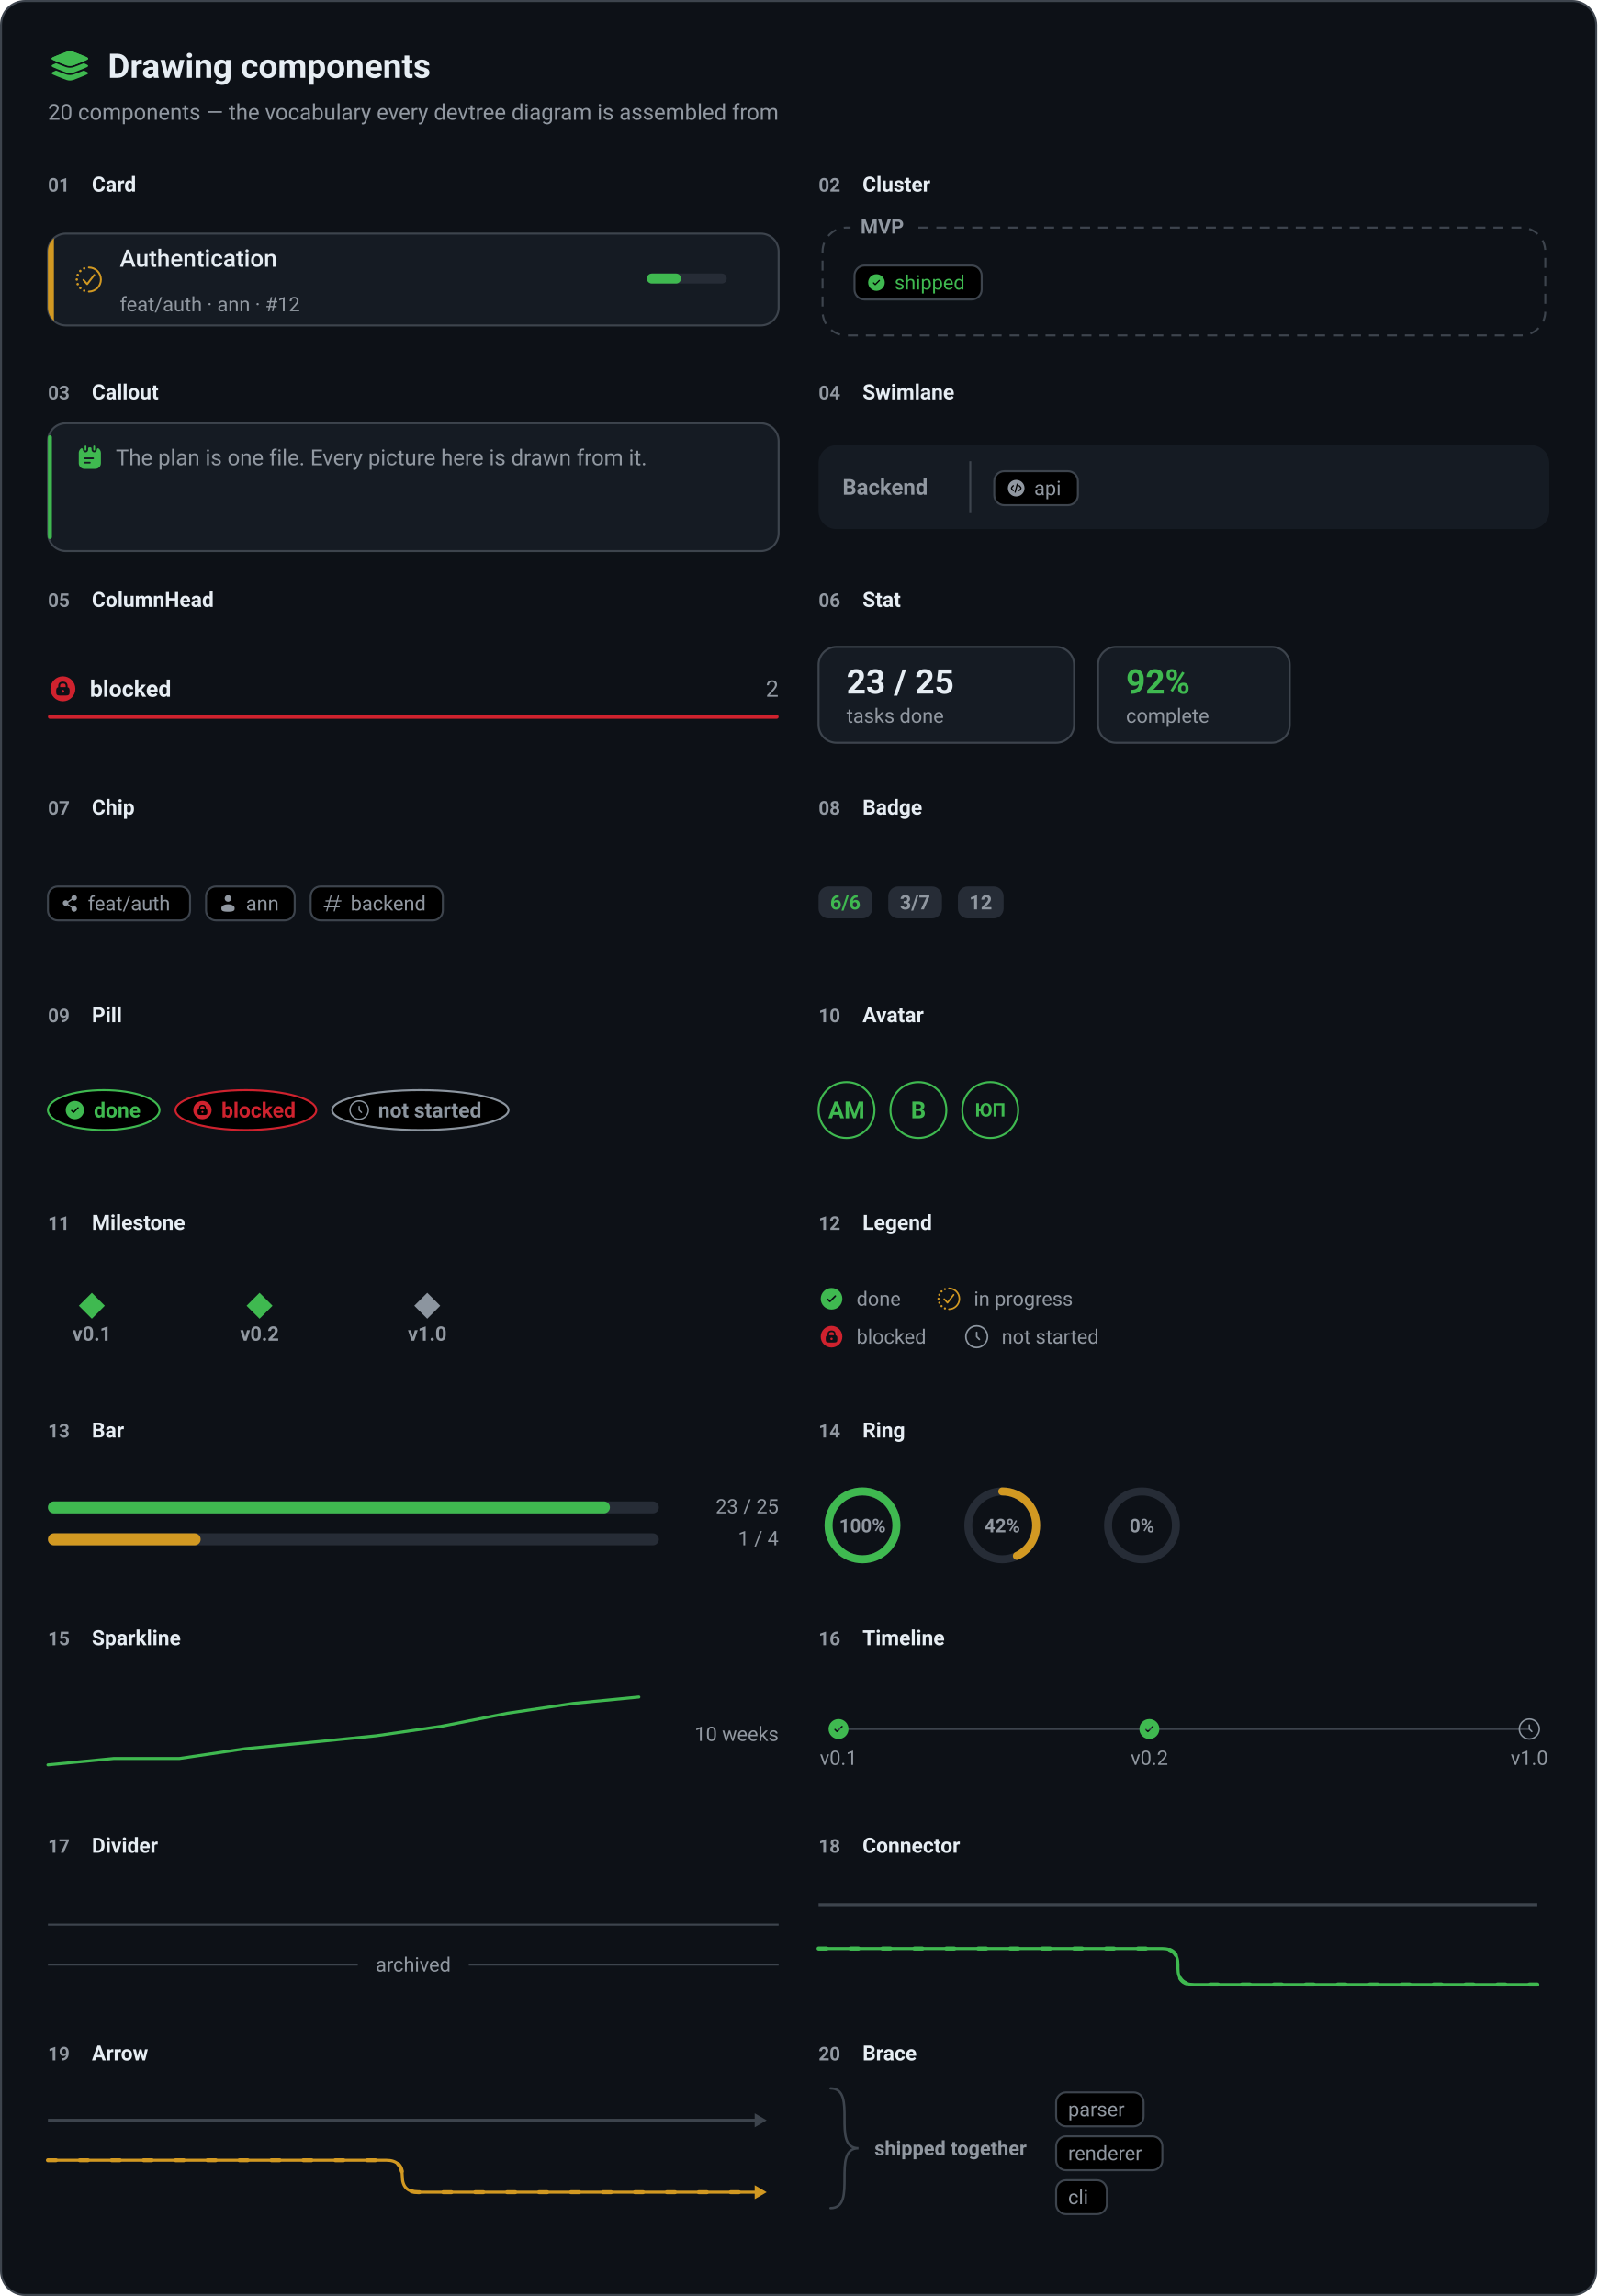
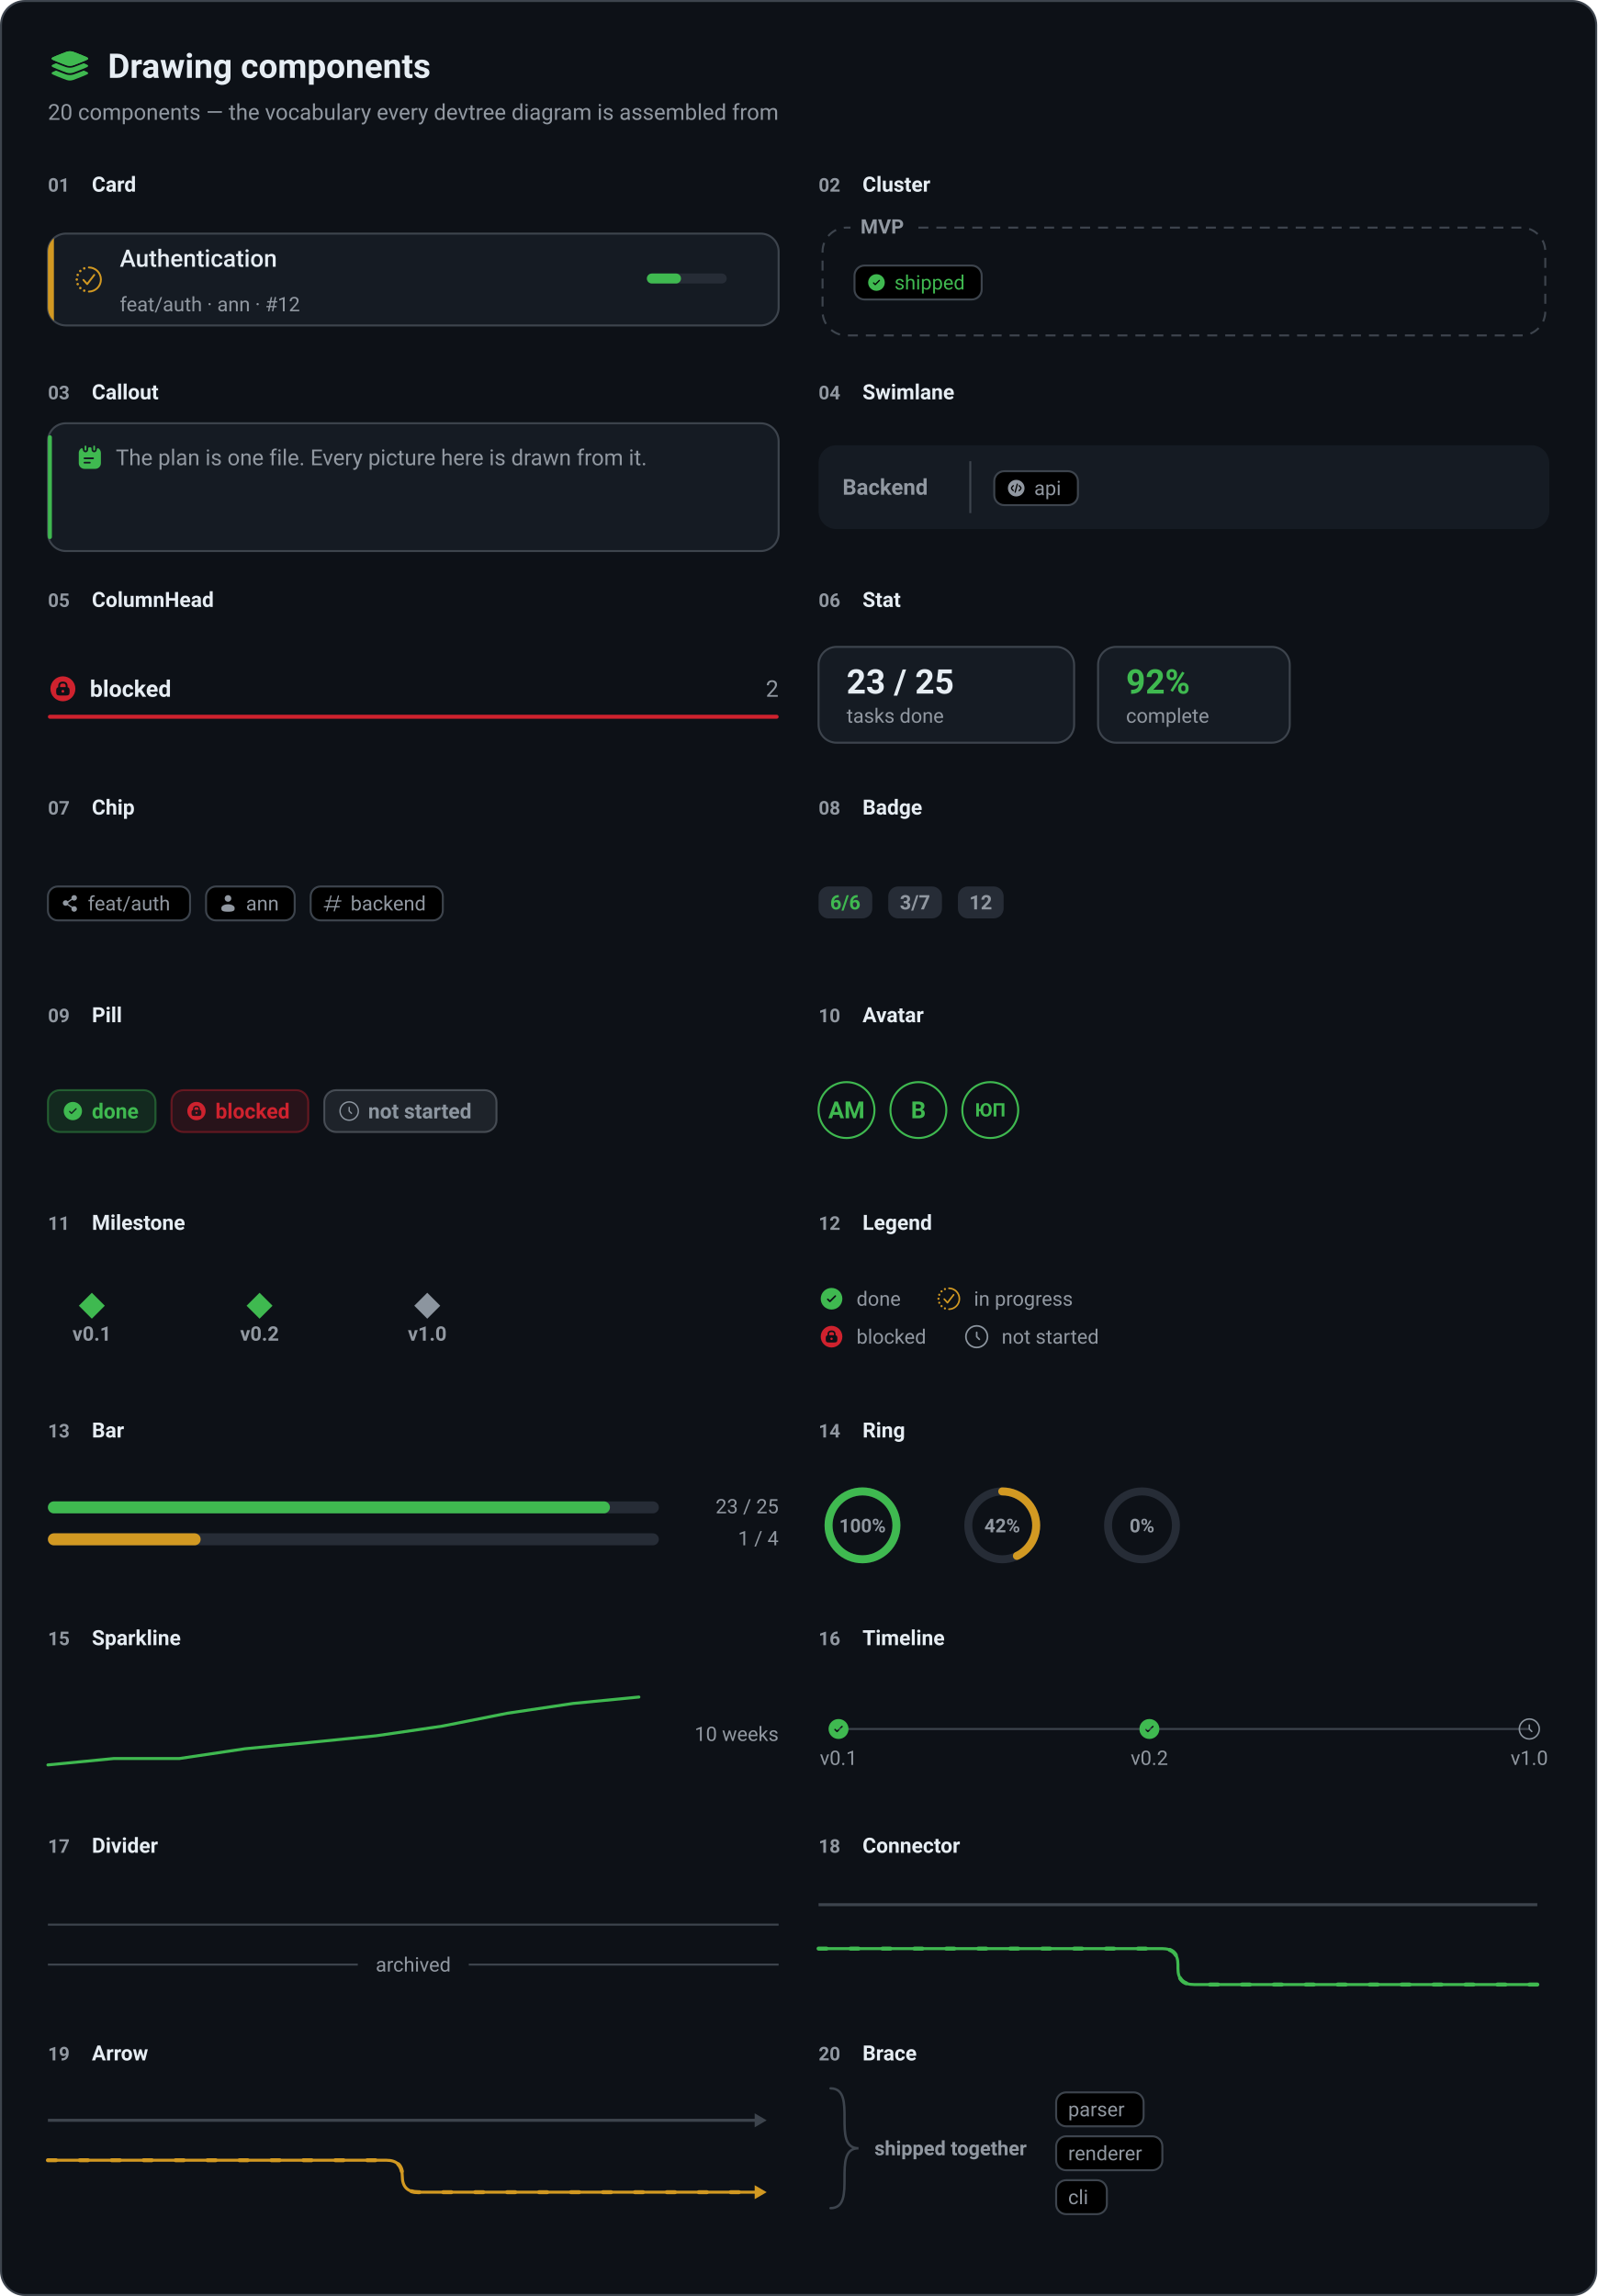
<svg xmlns="http://www.w3.org/2000/svg" width="800" height="1150" viewBox="0 0 800 1150" font-family="system-ui,-apple-system,'Segoe UI',Roboto,'Helvetica Neue',Arial,sans-serif" role="img" aria-label="devtree drawing components">
  <style>
@keyframes dt-flow { to { stroke-dashoffset: -16 } }
@keyframes dt-grow { from { transform: scaleX(0) } to { transform: scaleX(1) } }
@keyframes dt-spin { to { transform: rotate(360deg) } }
@keyframes dt-rise { from { opacity: 0; transform: translateY(7px) } to { opacity: 1; transform: none } }
@keyframes dt-pulse { 0%, 100% { opacity: 1 } 50% { opacity: .45 } }
@keyframes dt-marquee { from { transform: translateX(-50%) } to { transform: none } }
.dt-flow { animation: dt-flow 1.1s linear infinite }
.dt-grow { animation: dt-grow .9s cubic-bezier(.2,.8,.2,1) both; transform-box: fill-box; transform-origin: left center }
.dt-spin { animation: dt-spin 8s linear infinite; transform-box: fill-box; transform-origin: center }
.dt-rise { animation: dt-rise .55s cubic-bezier(.2,.8,.2,1) backwards }
.dt-pulse { animation: dt-pulse 2.4s ease-in-out infinite }
.dt-marquee { animation: dt-marquee 26s linear infinite; transform-box: fill-box }
@media (prefers-reduced-motion: reduce), print {
  .dt-flow, .dt-grow, .dt-spin, .dt-rise, .dt-pulse, .dt-marquee { animation: none }
}
</style>
  <rect x="0.5" y="0.5" width="799.0" height="1149.0" rx="12.0" fill="#0d1117" stroke="#3d444d" />
  <g transform="translate(24.0,22.0) scale(0.9167)" style="color:#3fb950">
    <path d="M4.979 9.685C2.993 8.891 2 8.494 2 8C2 7.506 2.993 7.109 4.979 6.315L7.787 5.192C9.773 4.397 10.766 4 12 4C13.234 4 14.227 4.397 16.213 5.192L19.021 6.315C21.007 7.109 22 7.506 22 8C22 8.494 21.007 8.891 19.021 9.685L16.213 10.809C14.227 11.603 13.234 12 12 12C10.766 12 9.773 11.603 7.787 10.809L4.979 9.685Z" fill="currentColor" />
    <path fill-rule="evenodd" clip-rule="evenodd" d="M2 8C2 8.494 2.993 8.891 4.979 9.685L7.787 10.809C9.773 11.603 10.766 12 12 12C13.234 12 14.227 11.603 16.213 10.809L19.021 9.685C21.007 8.891 22 8.494 22 8C22 7.506 21.007 7.109 19.021 6.315L16.213 5.192C14.227 4.397 13.234 4 12 4C10.766 4 9.773 4.397 7.787 5.192L4.979 6.315C2.993 7.109 2 7.506 2 8Z" fill="currentColor" />
    <path d="M19.021 13.685L16.213 14.809C14.227 15.603 13.234 16 12 16C10.766 16 9.773 15.603 7.787 14.809L4.979 13.685C2.993 12.891 2 12.493 2 12C2 11.555 2.807 11.188 4.42 10.539L7.561 11.795C9.41 12.535 10.572 13 12 13C13.428 13 14.59 12.535 16.439 11.795L19.58 10.539C21.193 11.188 22 11.555 22 12C22 12.493 21.007 12.891 19.021 13.685Z" fill="currentColor" />
    <path d="M19.021 17.685L16.213 18.808C14.227 19.603 13.234 20 12 20C10.766 20 9.773 19.603 7.787 18.808L4.979 17.685C2.993 16.89 2 16.493 2 16C2 15.555 2.807 15.188 4.42 14.539L7.561 15.795C9.41 16.535 10.572 17 12 17C13.428 17 14.59 16.535 16.439 15.795L19.58 14.539C21.193 15.188 22 15.555 22 16C22 16.493 21.007 16.89 19.021 17.685Z" fill="currentColor" />
  </g>
  <text x="54.0" y="39.0" font-size="17.0" fill="#e6edf3" font-weight="600">Drawing components</text>
  <text x="24.0" y="60.0" font-size="11.0" fill="#9198a1">20 components — the vocabulary every devtree diagram is assembled from</text>
  <text x="24.0" y="96.0" font-size="9.5" fill="#9198a1" font-weight="600">01</text>
  <text x="46.0" y="96.0" font-size="10.5" fill="#e6edf3" font-weight="600">Card</text>
  <rect x="24.0" y="117.0" width="366.0" height="46.0" rx="9.0" fill="#151b23" stroke="#3d444d" />
  <defs>
    <clipPath id="dt-clip-24-117">
      <rect x="0" y="0" width="366.0" height="46.0" rx="9.0" />
    </clipPath>
  </defs>
  <g transform="translate(24.0,117.0)" clip-path="url(#dt-clip-24-117)">
    <rect x="0.0" y="0.0" width="3.0" height="46.0" rx="0.0" fill="#d29922" />
  </g>
  <rect x="324.0" y="137.0" width="40.0" height="5.0" rx="2.5" fill="#262c36" />
  <rect x="324.0" y="137.0" width="17.1" height="5.0" rx="2.5" fill="#3fb950" class="dt-grow" />
  <g transform="translate(37.0,132.5) scale(0.625)" style="color:#d29922">
    <g class="dt-spin">
      <path d="M 12 2.333 c 5.339 0 9.667 4.328 9.667 9.667 s -4.328 9.667 -9.667 9.667" fill="none" stroke="currentColor" stroke-linecap="round" stroke-linejoin="round" stroke-width="1.5" />
      <circle cx="5.164" cy="18.836" r="1" fill="currentColor" />
      <circle cx="2.333" cy="12" r="1" fill="currentColor" />
      <circle cx="5.164" cy="5.164" r="1" fill="currentColor" />
      <circle cx="8.301" cy="20.931" r="1" fill="currentColor" />
      <circle cx="3.069" cy="15.699" r="1" fill="currentColor" />
      <circle cx="3.069" cy="8.301" r="1" fill="currentColor" />
      <circle cx="8.301" cy="3.069" r="1" fill="currentColor" />
    </g>
    <polyline points="7.667 12.333 10.667 15.667 16.333 8.333" fill="none" stroke="currentColor" stroke-linecap="round" stroke-linejoin="round" stroke-width="1.5" />
  </g>
  <text x="60.0" y="133.6" font-size="12.0" fill="#e6edf3" font-weight="500">Authentication</text>
  <text x="60.0" y="155.9" font-size="10.0" fill="#9198a1">feat/auth · ann · #12</text>
  <text x="410.0" y="96.0" font-size="9.5" fill="#9198a1" font-weight="600">02</text>
  <text x="432.0" y="96.0" font-size="10.5" fill="#e6edf3" font-weight="600">Cluster</text>
  <rect x="412.0" y="114.0" width="362.0" height="54.0" rx="12.0" fill="none" stroke="#3d444d" stroke-width="1" stroke-dasharray="5 4" />
  <rect x="426.0" y="107.0" width="30.4" height="14.0" rx="3.0" fill="#0d1117" />
  <text x="431.0" y="117.0" font-size="10.0" fill="#9198a1" font-weight="600">MVP</text>
  <rect x="428.0" y="133.0" width="63.7" height="17.0" rx="5.0" fill="" stroke="#3d444d" />
  <g transform="translate(434.0,136.5) scale(0.4167)" style="color:#3fb950">
    <path fill-rule="evenodd" clip-rule="evenodd" d="M22 12C22 17.523 17.523 22 12 22C6.477 22 2 17.523 2 12C2 6.477 6.477 2 12 2C17.523 2 22 6.477 22 12ZM16.03 8.97C16.323 9.263 16.323 9.737 16.03 10.03L11.03 15.03C10.737 15.323 10.263 15.323 9.97 15.03L7.97 13.03C7.677 12.737 7.677 12.263 7.97 11.97C8.263 11.677 8.737 11.677 9.03 11.97L10.5 13.439L12.735 11.204L14.97 8.97C15.263 8.677 15.737 8.677 16.03 8.97Z" fill="currentColor" />
  </g>
  <text x="448.0" y="145.0" font-size="10.0" fill="#3fb950">shipped</text>
  <text x="24.0" y="200.0" font-size="9.5" fill="#9198a1" font-weight="600">03</text>
  <text x="46.0" y="200.0" font-size="10.5" fill="#e6edf3" font-weight="600">Callout</text>
  <rect x="24.0" y="212.0" width="366.0" height="64.0" rx="9.0" fill="#151b23" stroke="#3d444d" />
  <rect x="24.0" y="218.0" width="2.0" height="52.0" rx="1.0" fill="#3fb950" />
  <g transform="translate(38.0,222.0) scale(0.5833)" style="color:#3fb950">
    <path d="M8.289 6.29C7.869 6.29 7.539 5.95 7.539 5.54V2.75C7.539 2.34 7.869 2 8.289 2C8.709 2 9.039 2.34 9.039 2.75V5.53C9.039 5.95 8.709 6.29 8.289 6.29Z" fill="currentColor" />
    <path d="M15.711 6.29C15.291 6.29 14.961 5.95 14.961 5.54V2.75C14.961 2.33 15.301 2 15.711 2C16.131 2 16.461 2.34 16.461 2.75V5.53C16.461 5.95 16.131 6.29 15.711 6.29Z" fill="currentColor" />
    <path d="M19.57 4.5C18.91 4.01 17.96 4.48 17.96 5.31V5.41C17.96 6.58 17.12 7.66 15.95 7.78C14.6 7.92 13.46 6.86 13.46 5.54V4.5C13.46 3.95 13.01 3.5 12.46 3.5H11.54C10.99 3.5 10.54 3.95 10.54 4.5V5.54C10.54 6.33 10.13 7.03 9.51 7.42C9.42 7.48 9.32 7.53 9.22 7.58C9.13 7.63 9.03 7.67 8.92 7.7C8.8 7.74 8.67 7.77 8.53 7.78C8.37 7.8 8.21 7.8 8.05 7.78C7.91 7.77 7.78 7.74 7.66 7.7C7.56 7.67 7.46 7.63 7.36 7.58C7.26 7.53 7.16 7.48 7.07 7.42C6.44 6.98 6.04 6.22 6.04 5.41V5.31C6.04 4.54 5.22 4.08 4.57 4.41C4.56 4.42 4.55 4.42 4.54 4.43C4.5 4.45 4.47 4.47 4.43 4.5C4.4 4.53 4.36 4.55 4.33 4.58C4.05 4.8 3.8 5.05 3.59 5.32C3.48 5.44 3.39 5.57 3.31 5.7C3.3 5.71 3.29 5.72 3.28 5.74C3.19 5.87 3.11 6.02 3.04 6.16C3.02 6.18 3.01 6.19 3.01 6.21C2.95 6.33 2.89 6.45 2.85 6.58C2.82 6.63 2.81 6.67 2.79 6.72C2.73 6.87 2.69 7.02 2.65 7.17C2.61 7.31 2.58 7.46 2.56 7.61C2.54 7.72 2.53 7.83 2.52 7.95C2.51 8.09 2.5 8.23 2.5 8.37V17.13C2.5 19.82 4.68 22 7.37 22H16.63C19.32 22 21.5 19.82 21.5 17.13V8.37C21.5 6.78 20.74 5.39 19.57 4.5ZM12 17.42H7.36C6.95 17.42 6.61 17.08 6.61 16.67C6.61 16.25 6.95 15.91 7.36 15.91H12C12.42 15.91 12.75 16.25 12.75 16.67C12.75 17.08 12.42 17.42 12 17.42ZM14.78 13.71H7.36C6.95 13.71 6.61 13.37 6.61 12.96C6.61 12.54 6.95 12.2 7.36 12.2H14.78C15.2 12.2 15.54 12.54 15.54 12.96C15.54 13.37 15.2 13.71 14.78 13.71Z" fill="currentColor" />
  </g>
  <text x="58.0" y="233.0" font-size="11.0" fill="#9198a1">The plan is one file. Every picture here is drawn from it.</text>
  <text x="410.0" y="200.0" font-size="9.5" fill="#9198a1" font-weight="600">04</text>
  <text x="432.0" y="200.0" font-size="10.5" fill="#e6edf3" font-weight="600">Swimlane</text>
  <rect x="410.0" y="223.0" width="366.0" height="42.0" rx="9.0" fill="#151b23" />
  <path d="M486.0 231.0V257.0" stroke="#3d444d" stroke-width="1" />
  <text x="422.0" y="247.8" font-size="11.0" fill="#9198a1" font-weight="600">Backend</text>
  <rect x="498.0" y="236.0" width="41.9" height="17.0" rx="5.0" fill="" stroke="#3d444d" />
  <g transform="translate(504.0,239.5) scale(0.4167)" style="color:#9198a1">
    <path fill-rule="evenodd" clip-rule="evenodd" d="M22 12C22 17.523 17.523 22 12 22C6.477 22 2 17.523 2 12C2 6.477 6.477 2 12 2C17.523 2 22 6.477 22 12ZM13.488 6.446C13.888 6.553 14.126 6.964 14.018 7.364L11.43 17.024C11.323 17.424 10.912 17.661 10.512 17.554C10.111 17.447 9.874 17.036 9.981 16.636L12.569 6.976C12.677 6.576 13.088 6.339 13.488 6.446ZM14.97 8.47C15.263 8.177 15.737 8.177 16.03 8.47L16.239 8.678C16.874 9.313 17.404 9.843 17.768 10.32C18.152 10.824 18.422 11.356 18.422 12C18.422 12.644 18.152 13.176 17.768 13.68C17.404 14.157 16.874 14.687 16.239 15.322L16.03 15.53C15.737 15.823 15.263 15.823 14.97 15.53C14.677 15.237 14.677 14.763 14.97 14.47L15.141 14.298C15.823 13.616 16.28 13.157 16.575 12.77C16.858 12.4 16.922 12.184 16.922 12C16.922 11.816 16.858 11.6 16.575 11.23C16.28 10.843 15.823 10.384 15.141 9.702L14.97 9.53C14.677 9.237 14.677 8.763 14.97 8.47ZM7.97 8.47C8.263 8.177 8.738 8.177 9.031 8.47C9.323 8.763 9.323 9.237 9.031 9.53L8.859 9.702C8.177 10.384 7.721 10.843 7.425 11.23C7.142 11.6 7.079 11.816 7.079 12C7.079 12.184 7.142 12.4 7.425 12.77C7.721 13.157 8.177 13.616 8.859 14.298L9.031 14.47C9.323 14.763 9.323 15.237 9.031 15.53C8.738 15.823 8.263 15.823 7.97 15.53L7.762 15.322C7.126 14.687 6.596 14.157 6.232 13.68C5.848 13.176 5.579 12.644 5.579 12C5.579 11.356 5.848 10.824 6.232 10.32C6.596 9.843 7.126 9.313 7.762 8.678L7.97 8.47Z" fill="currentColor" />
  </g>
  <text x="518.0" y="248.0" font-size="10.0" fill="#9198a1">api</text>
  <text x="24.0" y="304.0" font-size="9.5" fill="#9198a1" font-weight="600">05</text>
  <text x="46.0" y="304.0" font-size="10.5" fill="#e6edf3" font-weight="600">ColumnHead</text>
  <g transform="translate(24.0,337.5) scale(0.625)" style="color:#cf222e">
    <g class="dt-pulse">
      <path d="M12 7.75C10.11 7.75 9.75 8.54 9.75 10V10.62H14.25V10C14.25 8.54 13.89 7.75 12 7.75Z" fill="currentColor" />
      <path d="M11.998 15.098C12.606 15.098 13.098 14.606 13.098 13.998C13.098 13.391 12.606 12.898 11.998 12.898C11.391 12.898 10.898 13.391 10.898 13.998C10.898 14.606 11.391 15.098 11.998 15.098Z" fill="currentColor" />
      <path d="M12 2C6.48 2 2 6.48 2 12C2 17.52 6.48 22 12 22C17.52 22 22 17.52 22 12C22 6.48 17.52 2 12 2ZM17.38 14.5C17.38 16.7 16.7 17.38 14.5 17.38H9.5C7.3 17.38 6.62 16.7 6.62 14.5V13.5C6.62 11.79 7.03 11 8.25 10.73V10C8.25 9.07 8.25 6.25 12 6.25C15.75 6.25 15.75 9.07 15.75 10V10.73C16.97 11 17.38 11.79 17.38 13.5V14.5Z" fill="currentColor" />
    </g>
  </g>
  <text x="45.0" y="349.0" font-size="11.5" fill="#e6edf3" font-weight="600">blocked</text>
  <text x="390.0" y="349.0" font-size="11.5" fill="#9198a1" text-anchor="end">2</text>
  <rect x="24.0" y="358.0" width="366.0" height="2.0" rx="1.0" fill="#cf222e" />
  <text x="410.0" y="304.0" font-size="9.5" fill="#9198a1" font-weight="600">06</text>
  <text x="432.0" y="304.0" font-size="10.5" fill="#e6edf3" font-weight="600">Stat</text>
  <rect x="410.0" y="324.0" width="128.0" height="48.0" rx="9.0" fill="#151b23" stroke="#3d444d" />
  <text x="424.0" y="347.4" font-size="17.0" fill="#e6edf3" font-weight="600">23 / 25</text>
  <text x="424.0" y="362.0" font-size="10.0" fill="#9198a1">tasks done</text>
  <rect x="550.0" y="324.0" width="96.0" height="48.0" rx="9.0" fill="#151b23" stroke="#3d444d" />
  <text x="564.0" y="347.4" font-size="17.0" fill="#3fb950" font-weight="600">92%</text>
  <text x="564.0" y="362.0" font-size="10.0" fill="#9198a1">complete</text>
  <text x="24.0" y="408.0" font-size="9.5" fill="#9198a1" font-weight="600">07</text>
  <text x="46.0" y="408.0" font-size="10.5" fill="#e6edf3" font-weight="600">Chip</text>
  <rect x="24.0" y="444.0" width="71.2" height="17.0" rx="5.0" fill="" stroke="#3d444d" />
  <g transform="translate(30.0,447.5) scale(0.4167)" style="color:#9198a1">
    <path fill-rule="evenodd" clip-rule="evenodd" d="M13.803 5.333C13.803 3.492 15.302 2 17.151 2C19.001 2 20.5 3.492 20.5 5.333C20.5 7.174 19.001 8.667 17.151 8.667C16.218 8.667 15.374 8.286 14.767 7.673L10.132 10.829C10.175 11.043 10.197 11.262 10.197 11.487C10.197 11.932 10.109 12.358 9.95 12.746L15.032 16.086C15.609 15.616 16.347 15.333 17.151 15.333C19.001 15.333 20.5 16.826 20.5 18.667C20.5 20.508 19.001 22 17.151 22C15.302 22 13.803 20.508 13.803 18.667C13.803 18.184 13.906 17.726 14.092 17.311L9.05 13.999C8.462 14.51 7.692 14.82 6.848 14.82C4.999 14.82 3.5 13.328 3.5 11.487C3.5 9.646 4.999 8.154 6.848 8.154C7.912 8.154 8.859 8.647 9.471 9.415L13.964 6.356C13.859 6.034 13.803 5.69 13.803 5.333Z" fill="currentColor" />
  </g>
  <text x="44.0" y="456.0" font-size="10.0" fill="#9198a1">feat/auth</text>
  <rect x="103.2" y="444.0" width="44.4" height="17.0" rx="5.0" fill="" stroke="#3d444d" />
  <g transform="translate(109.2,447.5) scale(0.4167)" style="color:#9198a1">
    <circle cx="12" cy="6" r="4" fill="currentColor" />
    <path d="M20 17.5C20 19.985 20 22 12 22C4 22 4 19.985 4 17.5C4 15.015 7.582 13 12 13C16.418 13 20 15.015 20 17.5Z" fill="currentColor" />
  </g>
  <text x="123.2" y="456.0" font-size="10.0" fill="#9198a1">ann</text>
  <rect x="155.6" y="444.0" width="66.2" height="17.0" rx="5.0" fill="" stroke="#3d444d" />
  <g transform="translate(161.6,447.5) scale(0.4167)" style="color:#9198a1">
    <path fill-rule="evenodd" clip-rule="evenodd" d="M10.723 3.201C10.834 2.802 10.6 2.388 10.201 2.277C9.802 2.166 9.388 2.4 9.277 2.799L7.763 8.25H4C3.586 8.25 3.25 8.586 3.25 9C3.25 9.414 3.586 9.75 4 9.75H7.347L5.819 15.25H2C1.586 15.25 1.25 15.586 1.25 16C1.25 16.414 1.586 16.75 2 16.75H5.402L4.277 20.799C4.167 21.198 4.4 21.612 4.799 21.723C5.198 21.833 5.612 21.6 5.723 21.201L6.959 16.75H14.402L13.277 20.799C13.166 21.198 13.4 21.612 13.799 21.723C14.198 21.833 14.612 21.6 14.723 21.201L15.959 16.75H20C20.414 16.75 20.75 16.414 20.75 16C20.75 15.586 20.414 15.25 20 15.25H16.376L17.903 9.75H22C22.414 9.75 22.75 9.414 22.75 9C22.75 8.586 22.414 8.25 22 8.25H18.32L19.723 3.201C19.834 2.802 19.6 2.388 19.201 2.277C18.802 2.166 18.388 2.4 18.277 2.799L16.763 8.25H9.32L10.723 3.201ZM14.819 15.25L16.347 9.75H8.903L7.376 15.25H14.819Z" fill="currentColor" />
  </g>
  <text x="175.6" y="456.0" font-size="10.0" fill="#9198a1">backend</text>
  <text x="410.0" y="408.0" font-size="9.5" fill="#9198a1" font-weight="600">08</text>
  <text x="432.0" y="408.0" font-size="10.5" fill="#e6edf3" font-weight="600">Badge</text>
  <rect x="410.0" y="444.0" width="26.9" height="16.0" rx="5.0" fill="#262c36" />
  <text x="423.4" y="455.5" font-size="10.0" fill="#3fb950" font-weight="600" text-anchor="middle">6/6</text>
  <rect x="444.9" y="444.0" width="26.9" height="16.0" rx="5.0" fill="#262c36" />
  <text x="458.3" y="455.5" font-size="10.0" fill="#9198a1" font-weight="600" text-anchor="middle">3/7</text>
  <rect x="479.8" y="444.0" width="22.9" height="16.0" rx="5.0" fill="#262c36" />
  <text x="491.2" y="455.5" font-size="10.0" fill="#9198a1" font-weight="600" text-anchor="middle">12</text>
  <text x="24.0" y="512.0" font-size="9.5" fill="#9198a1" font-weight="600">09</text>
  <text x="46.0" y="512.0" font-size="10.5" fill="#e6edf3" font-weight="600">Pill</text>
-   <rect x="24.0" y="546.0" width="55.9" height="20.0" rx="99.0" fill="" stroke="#3fb950" />
-   <g transform="translate(32.0,550.5) scale(0.4583)" style="color:#3fb950">
-     <path fill-rule="evenodd" clip-rule="evenodd" d="M22 12C22 17.523 17.523 22 12 22C6.477 22 2 17.523 2 12C2 6.477 6.477 2 12 2C17.523 2 22 6.477 22 12ZM16.03 8.97C16.323 9.263 16.323 9.737 16.03 10.03L11.03 15.03C10.737 15.323 10.263 15.323 9.97 15.03L7.97 13.03C7.677 12.737 7.677 12.263 7.97 11.97C8.263 11.677 8.737 11.677 9.03 11.97L10.5 13.439L12.735 11.204L14.97 8.97C15.263 8.677 15.737 8.677 16.03 8.97Z" fill="currentColor" />
-   </g>
-   <text x="47.0" y="559.7" font-size="10.5" fill="#3fb950" font-weight="600">done</text>
-   <rect x="87.9" y="546.0" width="70.5" height="20.0" rx="99.0" fill="" stroke="#cf222e" />
-   <g transform="translate(95.9,550.5) scale(0.4583)" style="color:#cf222e">
+   <rect x="24.0" y="546.0" width="53.9" height="21.0" rx="6.0" fill="#3fb950" fill-opacity="0.14" stroke="#3fb950" stroke-opacity="0.40" />
+   <g transform="translate(31.0,551.0) scale(0.4583)" style="color:#3fb950">
+     <path fill-rule="evenodd" clip-rule="evenodd" d="M22 12C22 17.523 17.523 22 12 22C6.477 22 2 17.523 2 12C2 6.477 6.477 2 12 2C17.523 2 22 6.477 22 12ZM16.03 8.97C16.323 9.263 16.323 9.737 16.03 10.03L11.03 15.03C10.737 15.323 10.263 15.323 9.97 15.03L7.97 13.03C7.677 12.737 7.677 12.263 7.97 11.97C8.263 11.677 8.737 11.677 9.03 11.97L10.5 13.439L12.735 11.204L14.97 8.97C15.263 8.677 15.737 8.677 16.03 8.97Z" fill="currentColor" />
+   </g>
+   <text x="46.0" y="560.2" font-size="10.5" fill="#3fb950" font-weight="600">done</text>
+   <rect x="85.9" y="546.0" width="68.5" height="21.0" rx="6.0" fill="#cf222e" fill-opacity="0.14" stroke="#cf222e" stroke-opacity="0.40" />
+   <g transform="translate(92.9,551.0) scale(0.4583)" style="color:#cf222e">
    <g class="dt-pulse">
      <path d="M12 7.75C10.11 7.75 9.75 8.54 9.75 10V10.62H14.25V10C14.25 8.54 13.89 7.75 12 7.75Z" fill="currentColor" />
      <path d="M11.998 15.098C12.606 15.098 13.098 14.606 13.098 13.998C13.098 13.391 12.606 12.898 11.998 12.898C11.391 12.898 10.898 13.391 10.898 13.998C10.898 14.606 11.391 15.098 11.998 15.098Z" fill="currentColor" />
      <path d="M12 2C6.48 2 2 6.48 2 12C2 17.52 6.48 22 12 22C17.52 22 22 17.52 22 12C22 6.48 17.52 2 12 2ZM17.38 14.5C17.38 16.7 16.7 17.38 14.5 17.38H9.5C7.3 17.38 6.62 16.7 6.62 14.5V13.5C6.62 11.79 7.03 11 8.25 10.73V10C8.25 9.07 8.25 6.25 12 6.25C15.75 6.25 15.75 9.07 15.75 10V10.73C16.97 11 17.38 11.79 17.38 13.5V14.5Z" fill="currentColor" />
    </g>
  </g>
-   <text x="110.9" y="559.7" font-size="10.5" fill="#cf222e" font-weight="600">blocked</text>
-   <rect x="166.4" y="546.0" width="88.3" height="20.0" rx="99.0" fill="" stroke="#8c959f" />
-   <g transform="translate(174.4,550.5) scale(0.4583)" style="color:#8c959f">
+   <text x="107.9" y="560.2" font-size="10.5" fill="#cf222e" font-weight="600">blocked</text>
+   <rect x="162.4" y="546.0" width="86.3" height="21.0" rx="6.0" fill="#8c959f" fill-opacity="0.14" stroke="#8c959f" stroke-opacity="0.40" />
+   <g transform="translate(169.4,551.0) scale(0.4583)" style="color:#8c959f">
    <path fill-rule="evenodd" clip-rule="evenodd" d="M12 2.75C6.891 2.75 2.75 6.891 2.75 12C2.75 17.109 6.891 21.25 12 21.25C17.109 21.25 21.25 17.109 21.25 12C21.25 6.891 17.109 2.75 12 2.75ZM1.25 12C1.25 6.063 6.063 1.25 12 1.25C17.937 1.25 22.75 6.063 22.75 12C22.75 17.937 17.937 22.75 12 22.75C6.063 22.75 1.25 17.937 1.25 12ZM12 7.25C12.414 7.25 12.75 7.586 12.75 8V11.689L15.03 13.97C15.323 14.263 15.323 14.737 15.03 15.03C14.737 15.323 14.263 15.323 13.97 15.03L11.47 12.53C11.329 12.39 11.25 12.199 11.25 12V8C11.25 7.586 11.586 7.25 12 7.25Z" fill="currentColor" />
  </g>
-   <text x="189.4" y="559.7" font-size="10.5" fill="#8c959f" font-weight="600">not started</text>
+   <text x="184.4" y="560.2" font-size="10.5" fill="#8c959f" font-weight="600">not started</text>
  <text x="410.0" y="512.0" font-size="9.5" fill="#9198a1" font-weight="600">10</text>
  <text x="432.0" y="512.0" font-size="10.5" fill="#e6edf3" font-weight="600">Avatar</text>
  <circle cx="424.0" cy="556.0" r="14.0" fill="none" stroke="#3fb950" stroke-width="1" />
  <text x="424.0" y="560.1" font-size="11.8" fill="#3fb950" font-weight="600" text-anchor="middle">AM</text>
  <circle cx="460.0" cy="556.0" r="14.0" fill="none" stroke="#3fb950" stroke-width="1" />
  <text x="460.0" y="560.1" font-size="11.8" fill="#3fb950" font-weight="600" text-anchor="middle">B</text>
  <circle cx="496.0" cy="556.0" r="14.0" fill="none" stroke="#3fb950" stroke-width="1" />
  <text x="496.0" y="559.2" font-size="9.3" fill="#3fb950" font-weight="600" text-anchor="middle">ЮП</text>
  <text x="24.0" y="616.0" font-size="9.5" fill="#9198a1" font-weight="600">11</text>
  <text x="46.0" y="616.0" font-size="10.5" fill="#e6edf3" font-weight="600">Milestone</text>
  <path d="M46.0 647.5L52.5 654.0L46.0 660.5L39.5 654.0Z" fill="#3fb950" />
  <text x="46.0" y="671.5" font-size="10.0" fill="#9198a1" font-weight="600" text-anchor="middle">v0.1</text>
  <path d="M130.0 647.5L136.5 654.0L130.0 660.5L123.5 654.0Z" fill="#3fb950" />
  <text x="130.0" y="671.5" font-size="10.0" fill="#9198a1" font-weight="600" text-anchor="middle">v0.2</text>
  <path d="M214.0 647.5L220.5 654.0L214.0 660.5L207.5 654.0Z" fill="#8c959f" />
  <text x="214.0" y="671.5" font-size="10.0" fill="#9198a1" font-weight="600" text-anchor="middle">v1.0</text>
  <text x="410.0" y="616.0" font-size="9.5" fill="#9198a1" font-weight="600">12</text>
  <text x="432.0" y="616.0" font-size="10.5" fill="#e6edf3" font-weight="600">Legend</text>
  <g transform="translate(410.0,644.0) scale(0.5417)" style="color:#3fb950">
    <path fill-rule="evenodd" clip-rule="evenodd" d="M22 12C22 17.523 17.523 22 12 22C6.477 22 2 17.523 2 12C2 6.477 6.477 2 12 2C17.523 2 22 6.477 22 12ZM16.03 8.97C16.323 9.263 16.323 9.737 16.03 10.03L11.03 15.03C10.737 15.323 10.263 15.323 9.97 15.03L7.97 13.03C7.677 12.737 7.677 12.263 7.97 11.97C8.263 11.677 8.737 11.677 9.03 11.97L10.5 13.439L12.735 11.204L14.97 8.97C15.263 8.677 15.737 8.677 16.03 8.97Z" fill="currentColor" />
  </g>
  <text x="429.0" y="654.0" font-size="10.0" fill="#9198a1">done</text>
  <g transform="translate(468.8,644.0) scale(0.5417)" style="color:#d29922">
    <g class="dt-spin">
      <path d="M 12 2.333 c 5.339 0 9.667 4.328 9.667 9.667 s -4.328 9.667 -9.667 9.667" fill="none" stroke="currentColor" stroke-linecap="round" stroke-linejoin="round" stroke-width="1.5" />
      <circle cx="5.164" cy="18.836" r="1" fill="currentColor" />
      <circle cx="2.333" cy="12" r="1" fill="currentColor" />
      <circle cx="5.164" cy="5.164" r="1" fill="currentColor" />
      <circle cx="8.301" cy="20.931" r="1" fill="currentColor" />
      <circle cx="3.069" cy="15.699" r="1" fill="currentColor" />
      <circle cx="3.069" cy="8.301" r="1" fill="currentColor" />
      <circle cx="8.301" cy="3.069" r="1" fill="currentColor" />
    </g>
    <polyline points="7.667 12.333 10.667 15.667 16.333 8.333" fill="none" stroke="currentColor" stroke-linecap="round" stroke-linejoin="round" stroke-width="1.5" />
  </g>
  <text x="487.8" y="654.0" font-size="10.0" fill="#9198a1">in progress</text>
  <g transform="translate(410.0,663.0) scale(0.5417)" style="color:#cf222e">
    <g class="dt-pulse">
      <path d="M12 7.75C10.11 7.75 9.75 8.54 9.75 10V10.62H14.25V10C14.25 8.54 13.89 7.75 12 7.75Z" fill="currentColor" />
      <path d="M11.998 15.098C12.606 15.098 13.098 14.606 13.098 13.998C13.098 13.391 12.606 12.898 11.998 12.898C11.391 12.898 10.898 13.391 10.898 13.998C10.898 14.606 11.391 15.098 11.998 15.098Z" fill="currentColor" />
      <path d="M12 2C6.48 2 2 6.48 2 12C2 17.52 6.48 22 12 22C17.52 22 22 17.52 22 12C22 6.48 17.52 2 12 2ZM17.38 14.5C17.38 16.7 16.7 17.38 14.5 17.38H9.5C7.3 17.38 6.62 16.7 6.62 14.5V13.5C6.62 11.79 7.03 11 8.25 10.73V10C8.25 9.07 8.25 6.25 12 6.25C15.75 6.25 15.75 9.07 15.75 10V10.73C16.97 11 17.38 11.79 17.38 13.5V14.5Z" fill="currentColor" />
    </g>
  </g>
  <text x="429.0" y="673.0" font-size="10.0" fill="#9198a1">blocked</text>
  <g transform="translate(482.7,663.0) scale(0.5417)" style="color:#8c959f">
    <path fill-rule="evenodd" clip-rule="evenodd" d="M12 2.75C6.891 2.75 2.75 6.891 2.75 12C2.75 17.109 6.891 21.25 12 21.25C17.109 21.25 21.25 17.109 21.25 12C21.25 6.891 17.109 2.75 12 2.75ZM1.25 12C1.25 6.063 6.063 1.25 12 1.25C17.937 1.25 22.75 6.063 22.75 12C22.75 17.937 17.937 22.75 12 22.75C6.063 22.75 1.25 17.937 1.25 12ZM12 7.25C12.414 7.25 12.75 7.586 12.75 8V11.689L15.03 13.97C15.323 14.263 15.323 14.737 15.03 15.03C14.737 15.323 14.263 15.323 13.97 15.03L11.47 12.53C11.329 12.39 11.25 12.199 11.25 12V8C11.25 7.586 11.586 7.25 12 7.25Z" fill="currentColor" />
  </g>
  <text x="501.7" y="673.0" font-size="10.0" fill="#9198a1">not started</text>
  <text x="24.0" y="720.0" font-size="9.5" fill="#9198a1" font-weight="600">13</text>
  <text x="46.0" y="720.0" font-size="10.5" fill="#e6edf3" font-weight="600">Bar</text>
  <rect x="24.0" y="752.0" width="306.0" height="6.0" rx="3.0" fill="#262c36" />
  <rect x="24.0" y="752.0" width="281.5" height="6.0" rx="3.0" fill="#3fb950" class="dt-grow" />
  <rect x="24.0" y="768.0" width="306.0" height="6.0" rx="3.0" fill="#262c36" />
  <rect x="24.0" y="768.0" width="76.5" height="6.0" rx="3.0" fill="#d29922" class="dt-grow" />
  <text x="390.0" y="758.0" font-size="10.0" fill="#9198a1" text-anchor="end">23 / 25</text>
  <text x="390.0" y="774.0" font-size="10.0" fill="#9198a1" text-anchor="end">1 / 4</text>
  <text x="410.0" y="720.0" font-size="9.5" fill="#9198a1" font-weight="600">14</text>
  <text x="432.0" y="720.0" font-size="10.5" fill="#e6edf3" font-weight="600">Ring</text>
  <circle cx="432.0" cy="764.0" r="17.0" fill="none" stroke="#262c36" stroke-width="4.0" />
  <circle cx="432.0" cy="764.0" r="17.0" fill="none" stroke="#3fb950" stroke-width="4.0" stroke-linecap="round" stroke-dasharray="106.81 -0.00" transform="rotate(-90 432.0 764.0)" />
  <text x="432.0" y="767.5" font-size="9.5" fill="#9198a1" font-weight="600" text-anchor="middle">100%</text>
  <circle cx="502.0" cy="764.0" r="17.0" fill="none" stroke="#262c36" stroke-width="4.0" />
  <circle cx="502.0" cy="764.0" r="17.0" fill="none" stroke="#d29922" stroke-width="4.0" stroke-linecap="round" stroke-dasharray="45.78 61.04" transform="rotate(-90 502.0 764.0)" />
  <text x="502.0" y="767.5" font-size="9.5" fill="#9198a1" font-weight="600" text-anchor="middle">42%</text>
  <circle cx="572.0" cy="764.0" r="17.0" fill="none" stroke="#262c36" stroke-width="4.0" />
  <text x="572.0" y="767.5" font-size="9.5" fill="#9198a1" font-weight="600" text-anchor="middle">0%</text>
  <text x="24.0" y="824.0" font-size="9.5" fill="#9198a1" font-weight="600">15</text>
  <text x="46.0" y="824.0" font-size="10.5" fill="#e6edf3" font-weight="600">Sparkline</text>
  <path d="M24.0 884.0L56.9 880.8L89.8 880.8L122.7 875.9L155.6 872.7L188.4 869.4L221.3 864.6L254.2 858.1L287.1 853.2L320.0 850.0" fill="none" stroke="#3fb950" stroke-width="1.5" stroke-linecap="round" stroke-linejoin="round" />
  <text x="390.0" y="872.0" font-size="10.0" fill="#9198a1" text-anchor="end">10 weeks</text>
  <text x="410.0" y="824.0" font-size="9.5" fill="#9198a1" font-weight="600">16</text>
  <text x="432.0" y="824.0" font-size="10.5" fill="#e6edf3" font-weight="600">Timeline</text>
  <path d="M420.0 866.0H766.0" stroke="#3d444d" stroke-width="1" />
  <g transform="translate(414.0,860.0) scale(0.5)" style="color:#3fb950">
    <path fill-rule="evenodd" clip-rule="evenodd" d="M22 12C22 17.523 17.523 22 12 22C6.477 22 2 17.523 2 12C2 6.477 6.477 2 12 2C17.523 2 22 6.477 22 12ZM16.03 8.97C16.323 9.263 16.323 9.737 16.03 10.03L11.03 15.03C10.737 15.323 10.263 15.323 9.97 15.03L7.97 13.03C7.677 12.737 7.677 12.263 7.97 11.97C8.263 11.677 8.737 11.677 9.03 11.97L10.5 13.439L12.735 11.204L14.97 8.97C15.263 8.677 15.737 8.677 16.03 8.97Z" fill="currentColor" />
  </g>
  <text x="420.0" y="884.0" font-size="10.0" fill="#9198a1" text-anchor="middle">v0.1</text>
  <g transform="translate(569.7,860.0) scale(0.5)" style="color:#3fb950">
    <path fill-rule="evenodd" clip-rule="evenodd" d="M22 12C22 17.523 17.523 22 12 22C6.477 22 2 17.523 2 12C2 6.477 6.477 2 12 2C17.523 2 22 6.477 22 12ZM16.03 8.97C16.323 9.263 16.323 9.737 16.03 10.03L11.03 15.03C10.737 15.323 10.263 15.323 9.97 15.03L7.97 13.03C7.677 12.737 7.677 12.263 7.97 11.97C8.263 11.677 8.737 11.677 9.03 11.97L10.5 13.439L12.735 11.204L14.97 8.97C15.263 8.677 15.737 8.677 16.03 8.97Z" fill="currentColor" />
  </g>
  <text x="575.7" y="884.0" font-size="10.0" fill="#9198a1" text-anchor="middle">v0.2</text>
  <g transform="translate(760.0,860.0) scale(0.5)" style="color:#8c959f">
    <path fill-rule="evenodd" clip-rule="evenodd" d="M12 2.75C6.891 2.75 2.75 6.891 2.75 12C2.75 17.109 6.891 21.25 12 21.25C17.109 21.25 21.25 17.109 21.25 12C21.25 6.891 17.109 2.75 12 2.75ZM1.25 12C1.25 6.063 6.063 1.25 12 1.25C17.937 1.25 22.75 6.063 22.75 12C22.75 17.937 17.937 22.75 12 22.75C6.063 22.75 1.25 17.937 1.25 12ZM12 7.25C12.414 7.25 12.75 7.586 12.75 8V11.689L15.03 13.97C15.323 14.263 15.323 14.737 15.03 15.03C14.737 15.323 14.263 15.323 13.97 15.03L11.47 12.53C11.329 12.39 11.25 12.199 11.25 12V8C11.25 7.586 11.586 7.25 12 7.25Z" fill="currentColor" />
  </g>
  <text x="766.0" y="884.0" font-size="10.0" fill="#9198a1" text-anchor="middle">v1.0</text>
  <text x="24.0" y="928.0" font-size="9.5" fill="#9198a1" font-weight="600">17</text>
  <text x="46.0" y="928.0" font-size="10.5" fill="#e6edf3" font-weight="600">Divider</text>
  <path d="M24.0 964.0H390.0" stroke="#3d444d" stroke-width="1" />
  <path d="M24.0 984.0H179.2M234.8 984.0H390.0" stroke="#3d444d" stroke-width="1" />
  <text x="207.0" y="987.5" font-size="10.0" fill="#9198a1" text-anchor="middle">archived</text>
  <text x="410.0" y="928.0" font-size="9.5" fill="#9198a1" font-weight="600">18</text>
  <text x="432.0" y="928.0" font-size="10.5" fill="#e6edf3" font-weight="600">Connector</text>
  <path d="M410.0 954.0H770.0" fill="none" stroke="#3d444d" stroke-width="1.5" />
  <path d="M410.0 976.0H582.0Q590.0 976.0 590.0 984.0V986.0Q590.0 994.0 598.0 994.0H770.0" fill="none" stroke="#3fb950" stroke-width="1.5" />
  <path d="M410.0 976.0H582.0Q590.0 976.0 590.0 984.0V986.0Q590.0 994.0 598.0 994.0H770.0" fill="none" stroke="#3fb950" stroke-width="2" stroke-linecap="round" stroke-dasharray="4 12" class="dt-flow" />
  <text x="24.0" y="1032.0" font-size="9.5" fill="#9198a1" font-weight="600">19</text>
  <text x="46.0" y="1032.0" font-size="10.5" fill="#e6edf3" font-weight="600">Arrow</text>
  <path d="M24.0 1062.0H379.0" fill="none" stroke="#3d444d" stroke-width="1.5" />
  <path d="M384.0 1062.0L378.0 1058.5L378.0 1065.5Z" fill="#3d444d" />
  <path d="M24.0 1082.0H193.5Q201.5 1082.0 201.5 1090.0V1090.0Q201.5 1098.0 209.5 1098.0H379.0" fill="none" stroke="#d29922" stroke-width="1.5" />
  <path d="M24.0 1082.0H193.5Q201.5 1082.0 201.5 1090.0V1090.0Q201.5 1098.0 209.5 1098.0H379.0" fill="none" stroke="#d29922" stroke-width="2" stroke-linecap="round" stroke-dasharray="4 12" class="dt-flow" />
  <path d="M384.0 1098.0L378.0 1094.5L378.0 1101.5Z" fill="#d29922" />
  <text x="410.0" y="1032.0" font-size="9.5" fill="#9198a1" font-weight="600">20</text>
  <text x="432.0" y="1032.0" font-size="10.5" fill="#e6edf3" font-weight="600">Brace</text>
  <path d="M416.0 1046.0C430.0 1046.0 416.0 1076.0 430.0 1076.0C416.0 1076.0 430.0 1106.0 416.0 1106.0" fill="none" stroke="#3d444d" stroke-width="1.2" stroke-linecap="round" />
  <text x="438.0" y="1079.5" font-size="10.0" fill="#9198a1" font-weight="600">shipped together</text>
  <rect x="529.0" y="1048.0" width="43.8" height="17.0" rx="5.0" fill="" stroke="#3d444d" />
  <text x="535.0" y="1060.0" font-size="10.0" fill="#9198a1">parser</text>
  <rect x="529.0" y="1070.0" width="53.2" height="17.0" rx="5.0" fill="" stroke="#3d444d" />
  <text x="535.0" y="1082.0" font-size="10.0" fill="#9198a1">renderer</text>
  <rect x="529.0" y="1092.0" width="25.4" height="17.0" rx="5.0" fill="" stroke="#3d444d" />
  <text x="535.0" y="1104.0" font-size="10.0" fill="#9198a1">cli</text>
</svg>
